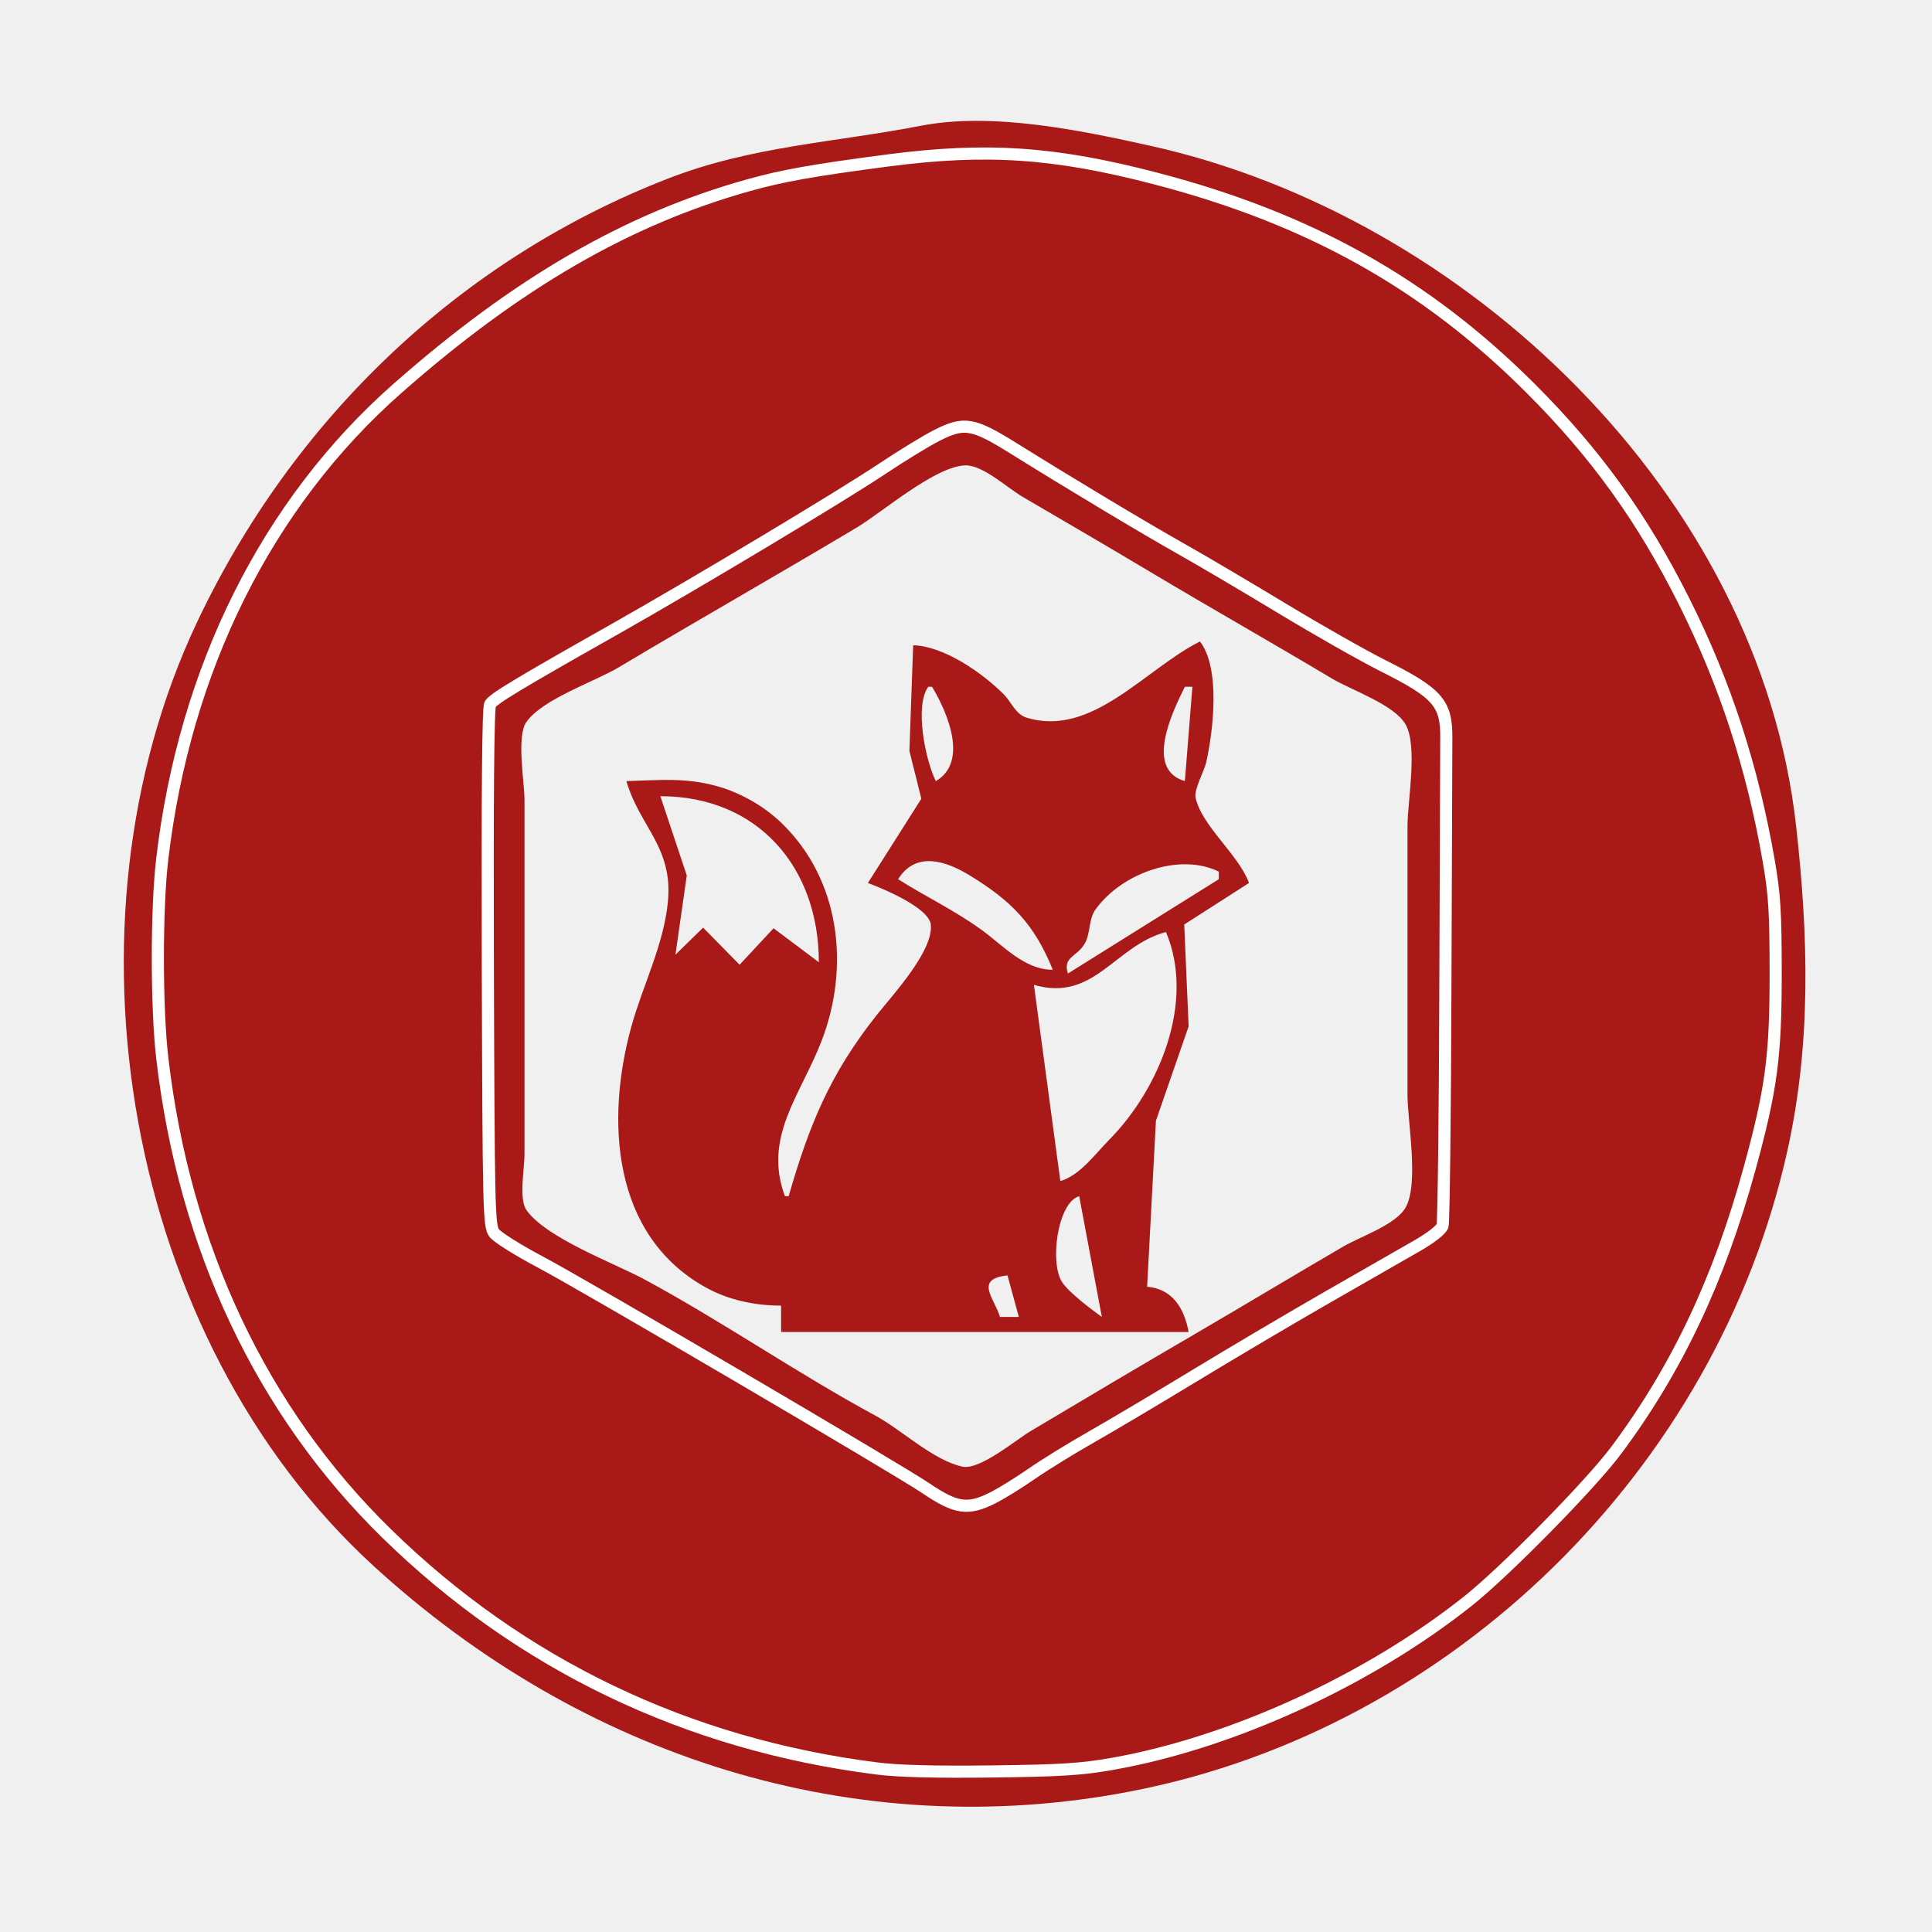
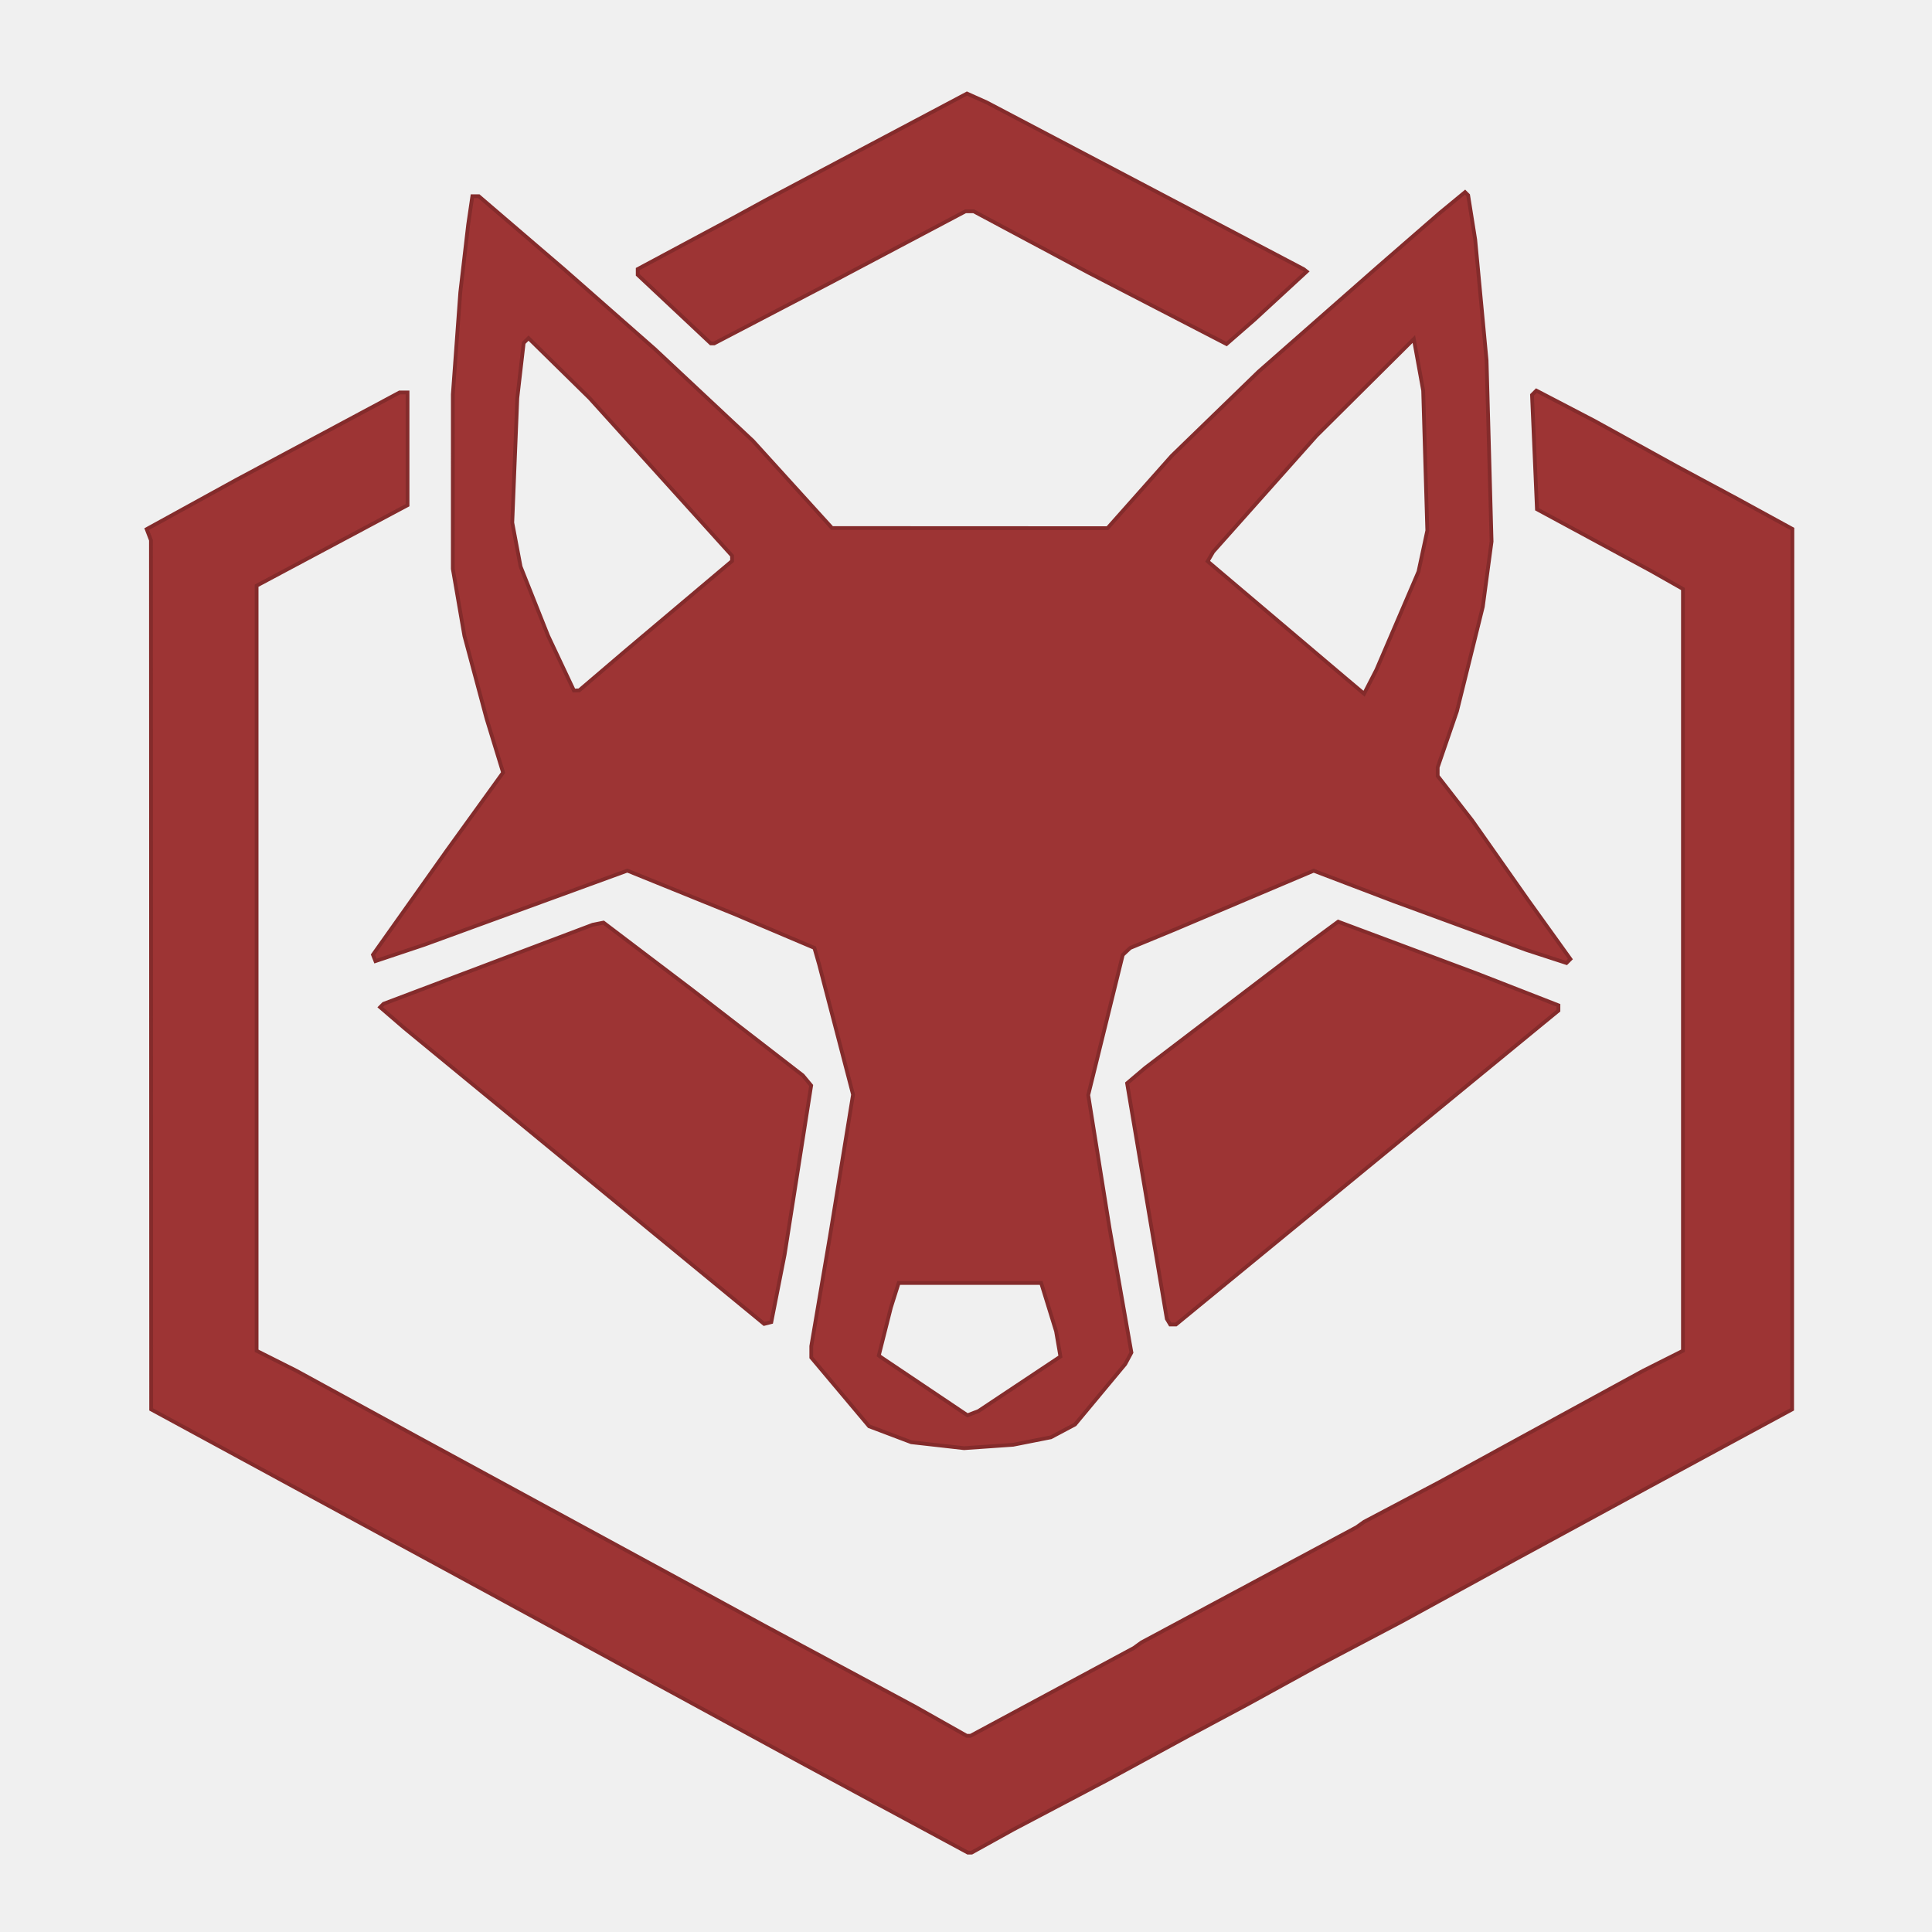
<svg xmlns="http://www.w3.org/2000/svg" version="1.1" id="svg1" width="512" height="512" viewBox="0 0 512 512">
  <defs id="defs1" />
  <g id="g1">
-     <path style="fill:#a81918;stroke:none;fill-opacity:1" d="m 244,33.333 c -22.757,4.425 -44.794,5.364 -67,14 C 121.483,68.923 77.533,111.282 52.167,165 14.337,245.109 32.981,354.56 99,415 153.993,465.346 226.293,488.999 300,474.667 384.949,458.149 454.915,389.382 473.667,305 480.064,276.212 479.224,248.018 476,219 466.227,131.045 388.646,57.255 305,38.667 286.528,34.562 262.99,29.641 244,33.333 m -1,7.833 c 26.411,-4.035 57.116,2.872 82,11.167 C 409.166,80.389 462.607,156.668 471,243 c 3.342,34.38 -5.605,69.653 -18.667,101 -9.322,22.372 -24.108,43.775 -41.333,61 -14.774,14.774 -30.584,28.191 -49,38.167 -22.957,12.435 -48.667,22.907 -75,25.833 -68.576,7.62 -132.294,-12.582 -183,-60.167 -82.199,-77.141 -85.778,-228.959 0,-305.5 29.183,-26.04 60.666,-46.416 99,-56 13.281,-3.32 26.618,-4.122 40,-6.167 m 11,72.167 c -9.862,3.15 -20.017,12.093 -29,17.333 -21.636,12.621 -42.958,26.227 -65,38.167 -7.432,4.026 -14.739,8.497 -22,12.833 -2.262,1.351 -6.856,2.922 -7.833,5.5 C 127.167,195.076 130,209.48 130,218 v 74 24 c 0,2.473 -0.984,7.565 0.5,9.667 3.528,4.998 14.269,8.615 19.5,11.667 17.037,9.938 33.982,20.073 51,30 14.048,8.195 28.052,16.503 42,24.833 3.972,2.372 10.06,8.078 15,6.5 9.089,-2.903 17.606,-10.953 26,-15.5 23.099,-12.512 44.882,-27.478 68,-40 7.432,-4.026 14.739,-8.497 22,-12.833 2.262,-1.351 6.856,-2.922 7.833,-5.5 C 384.833,316.925 382,302.52 382,294 v -73 c 0,-8.296 3.537,-26.823 -0.5,-34 -2.94,-5.227 -14.358,-9.381 -19.5,-12.167 -17.34,-9.393 -33.678,-20.617 -51,-30 -14.319,-7.756 -27.846,-16.94 -42,-25 -3.998,-2.277 -10.082,-8.071 -15,-6.5 m 2,10 c 4.583,0 11.064,6.038 15,8.333 11.348,6.62 22.696,13.249 34,20 15.922,9.509 32.078,18.658 48,28.167 5.102,3.047 16.544,6.912 19.5,12.167 3.274,5.821 0.5,20.305 0.5,27 v 71 c 0,7.381 3.101,23.598 -0.5,30 -2.575,4.577 -12.079,7.754 -16.5,10.333 -13.039,7.606 -25.984,15.408 -39,23 -14.733,8.595 -29.351,17.251 -44,26 -3.93,2.347 -13.392,10.357 -18,9.333 -7.776,-1.728 -15.99,-9.703 -23,-13.5 -20.728,-11.228 -40.253,-24.762 -61,-36 -8.103,-4.389 -26.211,-11.008 -31.5,-18.5 C 137.456,317.771 139,309.487 139,306 v -39 -55 c 0,-4.692 -2.207,-16.832 0.5,-20.667 4.31,-6.106 18.055,-10.651 24.5,-14.5 20.902,-12.483 42.101,-24.518 63,-37 6.897,-4.119 21.092,-16.5 29,-16.5 M 318,170 c -14.518,7.259 -28.623,25.551 -46,20.167 -2.859,-0.886 -4.036,-4.203 -6,-6.167 -5.695,-5.695 -15.835,-12.785 -24,-13 l -1,28 3.167,12.667 L 230,234 c 3.793,1.398 16.146,6.511 16.667,11 0.808,6.97 -10.282,18.882 -14.333,24 C 219.862,284.753 214.462,298.132 209,317 h -1 c -5.78,-15.689 4.078,-26.63 9.667,-41 7.692,-19.78 4.992,-42.994 -10.667,-58 -4.623,-4.431 -10.831,-7.953 -17,-9.667 -8.482,-2.356 -15.489,-1.557 -24,-1.333 3.499,12.088 12.414,17.46 11,32 -1.11,11.414 -6.623,22.041 -9.667,33 -6.85,24.66 -5.256,55.321 19.667,69.167 6.089,3.383 13.094,4.833 20,4.833 v 7 h 108 c -1.141,-6.194 -4.254,-11.467 -11,-12 L 306.333,297 315,272 313.833,245 331,234 c -2.794,-7.583 -12.622,-15.201 -14.167,-22.667 -0.44,-2.126 2.325,-7.048 2.833,-9.333 1.874,-8.433 3.814,-24.908 -1.667,-32 m -72,12 h 1 c 4.45,7.352 9.484,20.088 1,25 -2.742,-5.484 -5.706,-19.904 -2,-25 m 70,0 -2,25 c -10.53,-3.048 -3.587,-17.827 0,-25 h 2 m -99,73 -12,-9 -9,9.667 -9.667,-9.833 L 179,253 l 3,-21 -7,-21 c 25.899,0 42,18.917 42,44 m 106,-24 v 2 l -40,25 c -1.422,-4.502 2.453,-4.378 4.5,-8 1.549,-2.741 0.939,-6.381 2.833,-9 7.154,-9.894 22.608,-15.029 32.667,-10 m -44,26 c -7.548,0 -13.135,-6.431 -19,-10.667 -6.961,-5.028 -14.815,-8.796 -22,-13.333 4.734,-7.532 12.684,-4.859 19,-1 11.12,6.796 17.11,12.937 22,25 m 30,-10 c 7.806,18.539 -1.772,41.586 -15,55 -3.769,3.822 -7.808,9.497 -13,11 l -7,-52 c 16.031,4.641 21.388,-10.418 35,-14 m -23,70 6,32 c -2.714,-1.926 -8.686,-6.445 -10.5,-9.167 C 278.096,334.727 280.244,318.666 286,317 m -19,21 3,11 h -5 c -1.415,-4.887 -6.963,-10.056 2,-11 z" id="path1" />
-     <path style="fill:#a81918;stroke:#ffffff;stroke-width:3.215;paint-order:markers fill stroke;fill-opacity:1" d="M 232.249,468.648 C 182.13,462.29 138.036,441.151 102.538,406.466 69.394,374.08 48.884,330.666 43.012,280.468 41.45,267.118 41.435,240.991 42.982,227.77 48.889,177.268 70.807,133.368 105.294,102.964 c 31.711,-27.957 60.976,-44.899 93.063,-53.876 9.059,-2.534 17.01,-3.95 36.745,-6.542 26.353,-3.461 44.491,-2.23 71.535,4.858 40.533,10.622 71.289,27.86 98.917,55.441 17.363,17.334 29.713,34.484 40.833,56.703 10.835,21.652 18.069,43.876 22.367,68.722 1.531,8.852 1.809,13.397 1.816,29.739 0.01,22.017 -1.14,30.615 -6.911,51.66 -8.096,29.528 -19.339,53.264 -35.414,74.768 -6.805,9.103 -29.363,32.031 -39.222,39.865 -26.337,20.927 -62.532,37.518 -94.041,43.106 -8.38,1.486 -13.715,1.826 -32.151,2.049 -15.193,0.183 -24.755,-0.07 -30.583,-0.809 z m 30.811,-71.683 c 2.306,-1.158 6.925,-4.01 10.263,-6.337 3.339,-2.327 10.392,-6.684 15.673,-9.683 5.282,-2.998 17.841,-10.456 27.91,-16.572 10.069,-6.116 25.983,-15.519 35.366,-20.895 9.382,-5.376 19.847,-11.373 23.255,-13.328 3.71,-2.128 6.422,-4.252 6.758,-5.295 0.309,-0.958 0.65,-29.411 0.757,-63.23 0.107,-33.819 0.216,-63.478 0.243,-65.909 0.101,-9.338 -2.209,-11.993 -16.803,-19.308 -5.271,-2.642 -17.276,-9.459 -26.677,-15.148 -9.401,-5.689 -21.433,-12.787 -26.738,-15.772 -9.772,-5.499 -29.229,-17.17 -44.588,-26.745 -10.606,-6.612 -12.969,-7.011 -20.131,-3.395 -2.827,1.427 -9.314,5.385 -14.417,8.797 -10.841,7.247 -49.248,30.276 -71.168,42.672 -25.628,14.493 -32.034,18.359 -32.881,19.842 -0.534,0.936 -0.739,24.8 -0.599,69.743 0.2,64.233 0.299,68.44 1.655,70.33 0.793,1.105 6.289,4.569 12.213,7.696 11.637,6.145 94.617,54.832 102.186,59.957 7.999,5.415 11.16,5.876 17.723,2.58 z" id="path2" />
+     <path style="fill:#9d3434;stroke:#842b2b;stroke-opacity:1;fill-opacity:1" d="M 234.5,479.103 212.5,467.23 170.485,444.365 128.471,421.5 84.266,397.5 40.061,373.5 40.031,258.332 40,143.164 39.436,141.694 38.872,140.225 50.686,133.73 62.5,127.235 84.201,115.617 105.902,104 l 1.049,0 1.049,0 v 14.941 14.941 L 88,144.549 68,155.217 v 101.375 101.375 l 5.25,2.639 5.25,2.639 16,8.747 16,8.747 34.5,18.75 34.5,18.75 11.5,6.267 11.5,6.267 20,10.753 20,10.753 6.84,3.861 6.84,3.861 h 0.518 0.518 l 21.642,-11.64 21.642,-11.64 1,-0.726 1,-0.726 L 331,420 l 28.5,-15.269 1,-0.713 1,-0.713 10,-5.278 10,-5.278 10.5,-5.746 10.5,-5.746 16.5,-9.007 16.5,-9.007 5.25,-2.639 5.25,-2.639 v -100.941 -100.941 l -4.25,-2.409 -4.25,-2.409 -15.095,-8.158 -15.095,-8.158 -0.655,-15.142 -0.655,-15.142 0.576,-0.576 0.576,-0.576 7.66,3.992 7.66,3.992 11.015,6.078 11.015,6.078 8,4.296 8,4.296 7.25,3.966 7.25,3.966 -0.035,116.66 -0.035,116.66 -19.215,10.398 -19.215,10.398 -17.5,9.502 -17.5,9.502 -15,8.205 -15,8.205 -11,5.793 -11,5.793 -9.5,5.218 -9.5,5.218 -8,4.274 -8,4.274 -10.5,5.71 -10.5,5.71 -12.5,6.582 -12.5,6.582 -5.5,3.049 -5.5,3.049 -0.5,0.006 -0.5,0.006 z m 14,-96.11 -7,-0.787 -5.593,-2.116 -5.593,-2.116 -7.657,-9.109 L 215,359.755 v -1.503 -1.503 l 2.485,-14.624 2.485,-14.624 3.048,-18.715 3.048,-18.715 -4.505,-17.285 -4.505,-17.285 -0.617,-2.145 -0.617,-2.145 -10.661,-4.52 -10.661,-4.52 -14.124,-5.724 -14.124,-5.724 -26.876,9.812 -26.876,9.812 -6.5,2.177 -6.5,2.177 -0.332,-0.845 -0.332,-0.845 9.75,-13.754 9.75,-13.754 7.494,-10.384 7.494,-10.384 -2.181,-7.116 -2.181,-7.116 -2.946,-11 -2.946,-11 -1.534,-8.881 -1.534,-8.881 0.002,-23.119 0.002,-23.119 0.988,-13.5 0.988,-13.5 1.046,-9 1.046,-9 0.552,-3.75 0.552,-3.75 0.858,0 0.858,0 11.375,9.75 11.375,9.75 11.929,10.489 11.929,10.489 13,12.164 13,12.164 10.5,11.565 10.5,11.565 36.5,0.016 36.5,0.016 8.5,-9.573 8.5,-9.573 11.512,-11.162 11.512,-11.162 15.929,-14 15.929,-14 8.059,-7.008 8.059,-7.008 3.376,-2.783 3.376,-2.783 0.409,0.409 0.409,0.409 0.937,5.882 0.937,5.882 1.504,16 1.504,16 0.663,24 0.663,24 -1.162,8.65 -1.162,8.65 -3.425,13.85 L 386.102,188.5 383.551,195.925 381,203.35 v 1.15 1.15 l 4.574,5.89 4.574,5.89 7.394,10.535 7.394,10.535 5.618,7.831 5.618,7.831 -0.521,0.521 -0.521,0.521 -5.315,-1.73 -5.315,-1.73 -17.5,-6.427 -17.5,-6.427 -10.685,-4.072 -10.685,-4.072 -18.315,7.758 -18.315,7.758 -6,2.478 -6,2.478 -0.978,0.92 -0.978,0.92 -4.576,18.574 -4.576,18.574 2.826,17.648 2.826,17.648 2.896,16.47 2.896,16.47 -0.822,1.53 -0.822,1.53 -6.653,8 -6.653,8 -3.193,1.697 -3.193,1.697 -5,0.99 -5,0.99 -6.5,0.453 -6.5,0.453 z m 21.669,-16.272 10.857,-7.221 -0.578,-3.355 -0.578,-3.355 -1.975,-6.395 L 275.92,340 H 257.037 238.155 l -1.028,3.25 -1.028,3.25 -1.605,6.361 -1.605,6.361 0.306,0.237 0.306,0.237 11.444,7.685 11.444,7.685 1.462,-0.561 1.462,-0.561 z m 100.17,-202.227 5.577,-13.005 1.168,-5.447 1.168,-5.447 -0.549,-18.548 L 377.156,103.5 375.917,96.674 374.679,89.849 361.774,102.674 348.869,115.5 335.185,130.865 321.5,146.23 l -0.732,1.263 -0.732,1.263 18.149,15.372 18.149,15.372 2.582,2.175 2.582,2.175 1.631,-3.175 1.631,-3.175 z M 159.623,177.727 165.746,172.5 179.873,160.588 194,148.675 v -0.701 l 0,-0.701 -18.88,-20.887 -18.88,-20.887 -8.09,-7.947 -8.09,-7.947 -0.64,0.64 -0.64,0.64 -0.845,7.307 -0.845,7.307 -0.667,16.5 -0.667,16.5 1.102,5.827 1.102,5.827 3.648,9.174 3.648,9.173 3.417,7.25 3.417,7.25 0.704,-0.023 0.704,-0.023 z m -4.76,133.947 -47.637,-39.174 -3.238,-2.791 -3.238,-2.791 0.449,-0.449 0.449,-0.449 27.705,-10.472 27.705,-10.472 1.437,-0.287 1.437,-0.287 11.784,8.937 11.784,8.937 14.626,11.311 14.626,11.311 1.107,1.333 1.107,1.333 -3.518,22.419 -3.518,22.419 -1.764,8.933 -1.764,8.933 -0.95,0.24 -0.95,0.24 z M 309.669,350.25 l -0.449,-0.75 -5.263,-31.216 -5.263,-31.216 2.403,-2.038 2.403,-2.038 21.327,-16.246 21.327,-16.246 4.236,-3.124 4.236,-3.124 18.437,6.892 18.437,6.892 10.75,4.195 10.75,4.195 v 0.699 0.699 L 392.25,284.852 371.5,301.881 341.575,326.441 311.65,351 h -0.766 -0.766 z M 178.681,81.914 169,72.829 v -0.758 -0.758 l 12.75,-6.832 12.75,-6.832 4,-2.186 4,-2.186 26.876,-14.242 26.876,-14.242 2.624,1.176 2.624,1.176 42,22.096 42,22.096 0.395,0.309 0.395,0.309 -6.895,6.358 -6.895,6.358 -3.73,3.25 -3.73,3.25 L 306.77,81.724 288.5,72.277 273.268,64.139 258.037,56 l -1.09,0 h -1.09 L 238.178,65.353 220.5,74.706 204.889,82.853 189.278,91 h -0.458 -0.459 z" id="path265492" />
  </g>
</svg>
